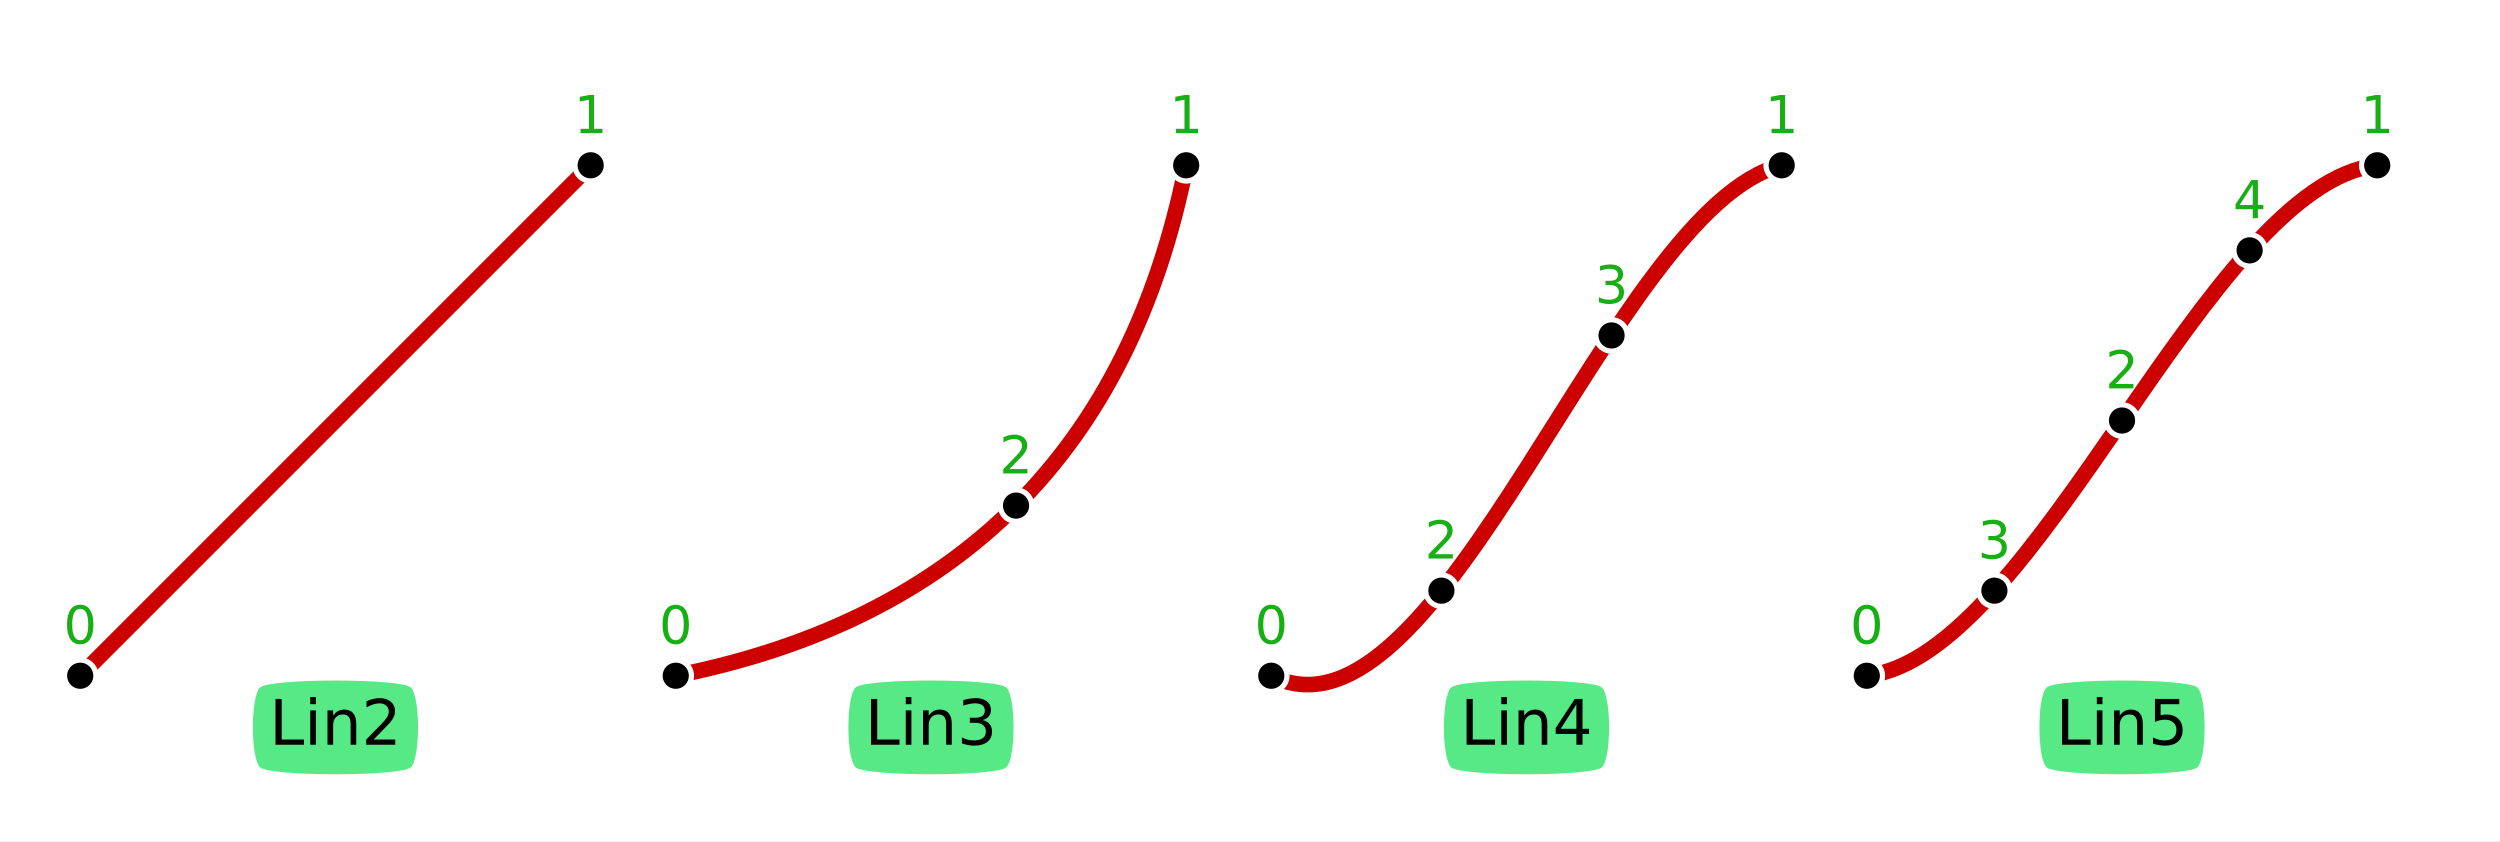
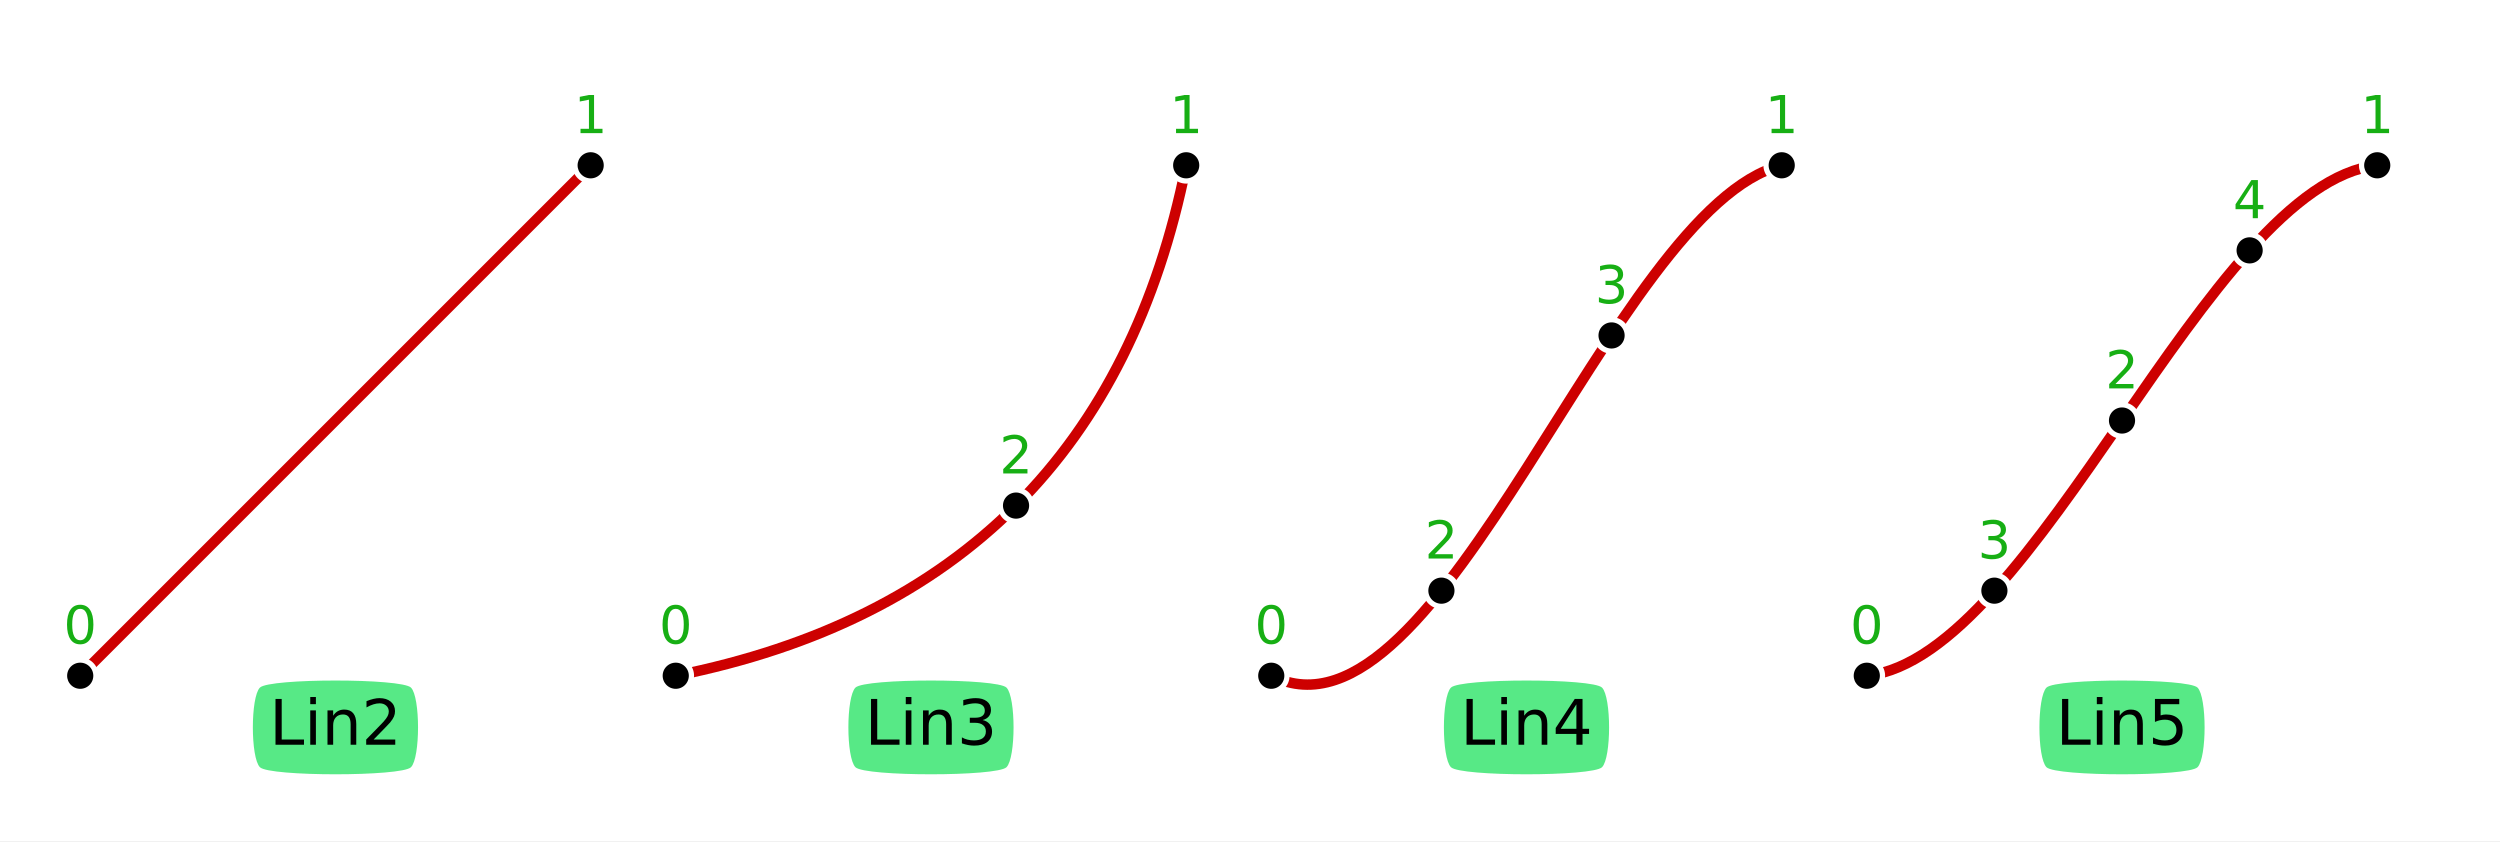
<svg xmlns="http://www.w3.org/2000/svg" xmlns:xlink="http://www.w3.org/1999/xlink" width="477.663pt" height="160.694pt" viewBox="0 0 477.663 160.694" version="1.1">
  <defs>
    <style type="text/css">*{stroke-linejoin: round; stroke-linecap: butt}</style>
  </defs>
  <g id="figure_1">
    <g id="patch_1">
      <path d="M 0 160.694  L 477.663 160.694  L 477.663 -0  L 0 -0  z " style="fill: #ffffff" />
    </g>
    <g id="axes_1">
      <g id="patch_2">
-         <path d="M 15.327 129.111  L 112.856 31.582  " style="fill: none; stroke: #cd0000; stroke-width: 3; stroke-linejoin: miter" />
+         <path d="M 15.327 129.111  L 112.856 31.582  " style="fill: none; stroke: #cd0000; stroke-width: 2; stroke-linejoin: miter" />
      </g>
      <g id="patch_3">
-         <path d="M 129.111 129.111  Q 210.385 112.856 226.64 31.582  " style="fill: none; stroke: #cd0000; stroke-width: 3; stroke-linejoin: miter" />
+         <path d="M 129.111 129.111  Q 210.385 112.856 226.64 31.582  " style="fill: none; stroke: #cd0000; stroke-width: 2; stroke-linejoin: miter" />
      </g>
      <g id="patch_4">
-         <path d="M 242.895 129.111  C 275.405 145.366 307.914 39.71 340.424 31.582  " style="fill: none; stroke: #cd0000; stroke-width: 3; stroke-linejoin: miter" />
+         <path d="M 242.895 129.111  C 275.405 145.366 307.914 39.71 340.424 31.582  " style="fill: none; stroke: #cd0000; stroke-width: 2; stroke-linejoin: miter" />
      </g>
      <g id="patch_5">
-         <path d="M 356.679 129.111  C 389.189 125.499 421.698 35.194 454.208 31.582  " style="fill: none; stroke: #cd0000; stroke-width: 3; stroke-linejoin: miter" />
+         <path d="M 356.679 129.111  C 389.189 125.499 421.698 35.194 454.208 31.582  " style="fill: none; stroke: #cd0000; stroke-width: 2; stroke-linejoin: miter" />
      </g>
      <g id="line2d_1">
        <defs>
-           <path id="m502927b4a3" d="M 0 3  C 0.796 3 1.559 2.684 2.121 2.121  C 2.684 1.559 3 0.796 3 0  C 3 -0.796 2.684 -1.559 2.121 -2.121  C 1.559 -2.684 0.796 -3 0 -3  C -0.796 -3 -1.559 -2.684 -2.121 -2.121  C -2.684 -1.559 -3 -0.796 -3 0  C -3 0.796 -2.684 1.559 -2.121 2.121  C -1.559 2.684 -0.796 3 0 3  z " style="stroke: #ffffff" />
+           <path id="m31d6079743" d="M 0 3  C 0.796 3 1.559 2.684 2.121 2.121  C 2.684 1.559 3 0.796 3 0  C 3 -0.796 2.684 -1.559 2.121 -2.121  C 1.559 -2.684 0.796 -3 0 -3  C -0.796 -3 -1.559 -2.684 -2.121 -2.121  C -2.684 -1.559 -3 -0.796 -3 0  C -3 0.796 -2.684 1.559 -2.121 2.121  C -1.559 2.684 -0.796 3 0 3  z " style="stroke: #ffffff" />
        </defs>
        <g>
-           <use xlink:href="#m502927b4a3" x="15.327" y="129.111" style="stroke: #ffffff" />
-           <use xlink:href="#m502927b4a3" x="112.856" y="31.582" style="stroke: #ffffff" />
-           <use xlink:href="#m502927b4a3" x="129.111" y="129.111" style="stroke: #ffffff" />
-           <use xlink:href="#m502927b4a3" x="226.64" y="31.582" style="stroke: #ffffff" />
-           <use xlink:href="#m502927b4a3" x="194.131" y="96.602" style="stroke: #ffffff" />
-           <use xlink:href="#m502927b4a3" x="242.895" y="129.111" style="stroke: #ffffff" />
-           <use xlink:href="#m502927b4a3" x="340.424" y="31.582" style="stroke: #ffffff" />
-           <use xlink:href="#m502927b4a3" x="275.405" y="112.856" style="stroke: #ffffff" />
-           <use xlink:href="#m502927b4a3" x="307.914" y="64.092" style="stroke: #ffffff" />
-           <use xlink:href="#m502927b4a3" x="356.679" y="129.111" style="stroke: #ffffff" />
-           <use xlink:href="#m502927b4a3" x="454.208" y="31.582" style="stroke: #ffffff" />
-           <use xlink:href="#m502927b4a3" x="405.443" y="80.347" style="stroke: #ffffff" />
-           <use xlink:href="#m502927b4a3" x="381.061" y="112.856" style="stroke: #ffffff" />
-           <use xlink:href="#m502927b4a3" x="429.826" y="47.837" style="stroke: #ffffff" />
+           <use xlink:href="#m31d6079743" x="15.327" y="129.111" style="stroke: #ffffff" />
+           <use xlink:href="#m31d6079743" x="112.856" y="31.582" style="stroke: #ffffff" />
+           <use xlink:href="#m31d6079743" x="129.111" y="129.111" style="stroke: #ffffff" />
+           <use xlink:href="#m31d6079743" x="226.64" y="31.582" style="stroke: #ffffff" />
+           <use xlink:href="#m31d6079743" x="194.131" y="96.602" style="stroke: #ffffff" />
+           <use xlink:href="#m31d6079743" x="242.895" y="129.111" style="stroke: #ffffff" />
+           <use xlink:href="#m31d6079743" x="340.424" y="31.582" style="stroke: #ffffff" />
+           <use xlink:href="#m31d6079743" x="275.405" y="112.856" style="stroke: #ffffff" />
+           <use xlink:href="#m31d6079743" x="307.914" y="64.092" style="stroke: #ffffff" />
+           <use xlink:href="#m31d6079743" x="356.679" y="129.111" style="stroke: #ffffff" />
+           <use xlink:href="#m31d6079743" x="454.208" y="31.582" style="stroke: #ffffff" />
+           <use xlink:href="#m31d6079743" x="405.443" y="80.347" style="stroke: #ffffff" />
+           <use xlink:href="#m31d6079743" x="381.061" y="112.856" style="stroke: #ffffff" />
+           <use xlink:href="#m31d6079743" x="429.826" y="47.837" style="stroke: #ffffff" />
        </g>
      </g>
      <g id="text_1">
-         <g style="fill: #17af14" transform="translate(12.14617 122.9679)scale(0.1 -0.1)">
+         <g style="fill: #17af14" transform="translate(12.14617 122.9679) scale(0.1 -0.1)">
          <defs>
            <path id="DejaVuSans-30" d="M 2034 4250  Q 1547 4250 1301 3770  Q 1056 3291 1056 2328  Q 1056 1369 1301 889  Q 1547 409 2034 409  Q 2525 409 2770 889  Q 3016 1369 3016 2328  Q 3016 3291 2770 3770  Q 2525 4250 2034 4250  z M 2034 4750  Q 2819 4750 3233 4129  Q 3647 3509 3647 2328  Q 3647 1150 3233 529  Q 2819 -91 2034 -91  Q 1250 -91 836 529  Q 422 1150 422 2328  Q 422 3509 836 4129  Q 1250 4750 2034 4750  z " transform="scale(0.015625)" />
          </defs>
          <use xlink:href="#DejaVuSans-30" />
        </g>
      </g>
      <g id="text_2">
-         <g style="fill: #17af14" transform="translate(109.6752 25.43886)scale(0.1 -0.1)">
+         <g style="fill: #17af14" transform="translate(109.6752 25.43886) scale(0.1 -0.1)">
          <defs>
            <path id="DejaVuSans-31" d="M 794 531  L 1825 531  L 1825 4091  L 703 3866  L 703 4441  L 1819 4666  L 2450 4666  L 2450 531  L 3481 531  L 3481 0  L 794 0  L 794 531  z " transform="scale(0.015625)" />
          </defs>
          <use xlink:href="#DejaVuSans-31" />
        </g>
      </g>
      <g id="text_3">
-         <g style="fill: #17af14" transform="translate(125.93 122.9679)scale(0.1 -0.1)">
+         <g style="fill: #17af14" transform="translate(125.93 122.9679) scale(0.1 -0.1)">
          <use xlink:href="#DejaVuSans-30" />
        </g>
      </g>
      <g id="text_4">
-         <g style="fill: #17af14" transform="translate(223.459 25.43886)scale(0.1 -0.1)">
+         <g style="fill: #17af14" transform="translate(223.459 25.43886) scale(0.1 -0.1)">
          <use xlink:href="#DejaVuSans-31" />
        </g>
      </g>
      <g id="text_5">
-         <g style="fill: #17af14" transform="translate(190.9493 90.45819)scale(0.1 -0.1)">
+         <g style="fill: #17af14" transform="translate(190.9493 90.45819) scale(0.1 -0.1)">
          <defs>
            <path id="DejaVuSans-32" d="M 1228 531  L 3431 531  L 3431 0  L 469 0  L 469 531  Q 828 903 1448 1529  Q 2069 2156 2228 2338  Q 2531 2678 2651 2914  Q 2772 3150 2772 3378  Q 2772 3750 2511 3984  Q 2250 4219 1831 4219  Q 1534 4219 1204 4116  Q 875 4013 500 3803  L 500 4441  Q 881 4594 1212 4672  Q 1544 4750 1819 4750  Q 2544 4750 2975 4387  Q 3406 4025 3406 3419  Q 3406 3131 3298 2873  Q 3191 2616 2906 2266  Q 2828 2175 2409 1742  Q 1991 1309 1228 531  z " transform="scale(0.015625)" />
          </defs>
          <use xlink:href="#DejaVuSans-32" />
        </g>
      </g>
      <g id="text_6">
-         <g style="fill: #17af14" transform="translate(239.7138 122.9679)scale(0.1 -0.1)">
+         <g style="fill: #17af14" transform="translate(239.7138 122.9679) scale(0.1 -0.1)">
          <use xlink:href="#DejaVuSans-30" />
        </g>
      </g>
      <g id="text_7">
-         <g style="fill: #17af14" transform="translate(337.2428 25.43886)scale(0.1 -0.1)">
+         <g style="fill: #17af14" transform="translate(337.2428 25.43886) scale(0.1 -0.1)">
          <use xlink:href="#DejaVuSans-31" />
        </g>
      </g>
      <g id="text_8">
-         <g style="fill: #17af14" transform="translate(272.2235 106.713)scale(0.1 -0.1)">
+         <g style="fill: #17af14" transform="translate(272.2235 106.713) scale(0.1 -0.1)">
          <use xlink:href="#DejaVuSans-32" />
        </g>
      </g>
      <g id="text_9">
-         <g style="fill: #17af14" transform="translate(304.7332 57.94852)scale(0.1 -0.1)">
+         <g style="fill: #17af14" transform="translate(304.7332 57.94852) scale(0.1 -0.1)">
          <defs>
            <path id="DejaVuSans-33" d="M 2597 2516  Q 3050 2419 3304 2112  Q 3559 1806 3559 1356  Q 3559 666 3084 287  Q 2609 -91 1734 -91  Q 1441 -91 1130 -33  Q 819 25 488 141  L 488 750  Q 750 597 1062 519  Q 1375 441 1716 441  Q 2309 441 2620 675  Q 2931 909 2931 1356  Q 2931 1769 2642 2001  Q 2353 2234 1838 2234  L 1294 2234  L 1294 2753  L 1863 2753  Q 2328 2753 2575 2939  Q 2822 3125 2822 3475  Q 2822 3834 2567 4026  Q 2313 4219 1838 4219  Q 1578 4219 1281 4162  Q 984 4106 628 3988  L 628 4550  Q 988 4650 1302 4700  Q 1616 4750 1894 4750  Q 2613 4750 3031 4423  Q 3450 4097 3450 3541  Q 3450 3153 3228 2886  Q 3006 2619 2597 2516  z " transform="scale(0.015625)" />
          </defs>
          <use xlink:href="#DejaVuSans-33" />
        </g>
      </g>
      <g id="text_10">
-         <g style="fill: #17af14" transform="translate(353.4977 122.9679)scale(0.1 -0.1)">
+         <g style="fill: #17af14" transform="translate(353.4977 122.9679) scale(0.1 -0.1)">
          <use xlink:href="#DejaVuSans-30" />
        </g>
      </g>
      <g id="text_11">
-         <g style="fill: #17af14" transform="translate(451.0267 25.43886)scale(0.1 -0.1)">
+         <g style="fill: #17af14" transform="translate(451.0267 25.43886) scale(0.1 -0.1)">
          <use xlink:href="#DejaVuSans-31" />
        </g>
      </g>
      <g id="text_12">
-         <g style="fill: #17af14" transform="translate(402.2622 74.20336)scale(0.1 -0.1)">
+         <g style="fill: #17af14" transform="translate(402.2622 74.20336) scale(0.1 -0.1)">
          <use xlink:href="#DejaVuSans-32" />
        </g>
      </g>
      <g id="text_13">
-         <g style="fill: #17af14" transform="translate(377.8799 106.713)scale(0.1 -0.1)">
+         <g style="fill: #17af14" transform="translate(377.8799 106.713) scale(0.1 -0.1)">
          <use xlink:href="#DejaVuSans-33" />
        </g>
      </g>
      <g id="text_14">
-         <g style="fill: #17af14" transform="translate(426.6444 41.69369)scale(0.1 -0.1)">
+         <g style="fill: #17af14" transform="translate(426.6444 41.69369) scale(0.1 -0.1)">
          <defs>
            <path id="DejaVuSans-34" d="M 2419 4116  L 825 1625  L 2419 1625  L 2419 4116  z M 2253 4666  L 3047 4666  L 3047 1625  L 3713 1625  L 3713 1100  L 3047 1100  L 3047 0  L 2419 0  L 2419 1100  L 313 1100  L 313 1709  L 2253 4666  z " transform="scale(0.015625)" />
          </defs>
          <use xlink:href="#DejaVuSans-34" />
        </g>
      </g>
      <g id="text_15">
        <g id="patch_6">
          <path d="M 49.662 146.589  C 51.462 148.389 76.722 148.389 78.522 146.589  C 80.322 144.789 80.322 133.175 78.522 131.375  C 76.722 129.575 51.462 129.575 49.662 131.375  C 47.862 133.175 47.862 144.789 49.662 146.589  z " style="fill: #57e986" />
        </g>
-         <g transform="translate(51.46192 142.2931)scale(0.12 -0.12)">
+         <g transform="translate(51.46192 142.2931) scale(0.12 -0.12)">
          <defs>
            <path id="DejaVuSans-4c" d="M 628 4666  L 1259 4666  L 1259 531  L 3531 531  L 3531 0  L 628 0  L 628 4666  z " transform="scale(0.015625)" />
            <path id="DejaVuSans-69" d="M 603 3500  L 1178 3500  L 1178 0  L 603 0  L 603 3500  z M 603 4863  L 1178 4863  L 1178 4134  L 603 4134  L 603 4863  z " transform="scale(0.015625)" />
            <path id="DejaVuSans-6e" d="M 3513 2113  L 3513 0  L 2938 0  L 2938 2094  Q 2938 2591 2744 2837  Q 2550 3084 2163 3084  Q 1697 3084 1428 2787  Q 1159 2491 1159 1978  L 1159 0  L 581 0  L 581 3500  L 1159 3500  L 1159 2956  Q 1366 3272 1645 3428  Q 1925 3584 2291 3584  Q 2894 3584 3203 3211  Q 3513 2838 3513 2113  z " transform="scale(0.015625)" />
          </defs>
          <use xlink:href="#DejaVuSans-4c" />
          <use xlink:href="#DejaVuSans-69" x="55.713" />
          <use xlink:href="#DejaVuSans-6e" x="83.496" />
          <use xlink:href="#DejaVuSans-32" x="146.875" />
        </g>
      </g>
      <g id="text_16">
        <g id="patch_7">
          <path d="M 163.446 146.589  C 165.246 148.389 190.506 148.389 192.306 146.589  C 194.106 144.789 194.106 133.175 192.306 131.375  C 190.506 129.575 165.246 129.575 163.446 131.375  C 161.646 133.175 161.646 144.789 163.446 146.589  z " style="fill: #57e986" />
        </g>
-         <g transform="translate(165.2458 142.2931)scale(0.12 -0.12)">
+         <g transform="translate(165.2458 142.2931) scale(0.12 -0.12)">
          <use xlink:href="#DejaVuSans-4c" />
          <use xlink:href="#DejaVuSans-69" x="55.713" />
          <use xlink:href="#DejaVuSans-6e" x="83.496" />
          <use xlink:href="#DejaVuSans-33" x="146.875" />
        </g>
      </g>
      <g id="text_17">
        <g id="patch_8">
          <path d="M 277.23 146.589  C 279.03 148.389 304.29 148.389 306.09 146.589  C 307.89 144.789 307.89 133.175 306.09 131.375  C 304.29 129.575 279.03 129.575 277.23 131.375  C 275.43 133.175 275.43 144.789 277.23 146.589  z " style="fill: #57e986" />
        </g>
-         <g transform="translate(279.0296 142.2931)scale(0.12 -0.12)">
+         <g transform="translate(279.0296 142.2931) scale(0.12 -0.12)">
          <use xlink:href="#DejaVuSans-4c" />
          <use xlink:href="#DejaVuSans-69" x="55.713" />
          <use xlink:href="#DejaVuSans-6e" x="83.496" />
          <use xlink:href="#DejaVuSans-34" x="146.875" />
        </g>
      </g>
      <g id="text_18">
        <g id="patch_9">
          <path d="M 391.013 146.589  C 392.813 148.389 418.073 148.389 419.873 146.589  C 421.673 144.789 421.673 133.175 419.873 131.375  C 418.073 129.575 392.813 129.575 391.013 131.375  C 389.213 133.175 389.213 144.789 391.013 146.589  z " style="fill: #57e986" />
        </g>
-         <g transform="translate(392.8134 142.2931)scale(0.12 -0.12)">
+         <g transform="translate(392.8134 142.2931) scale(0.12 -0.12)">
          <defs>
            <path id="DejaVuSans-35" d="M 691 4666  L 3169 4666  L 3169 4134  L 1269 4134  L 1269 2991  Q 1406 3038 1543 3061  Q 1681 3084 1819 3084  Q 2600 3084 3056 2656  Q 3513 2228 3513 1497  Q 3513 744 3044 326  Q 2575 -91 1722 -91  Q 1428 -91 1123 -41  Q 819 9 494 109  L 494 744  Q 775 591 1075 516  Q 1375 441 1709 441  Q 2250 441 2565 725  Q 2881 1009 2881 1497  Q 2881 1984 2565 2268  Q 2250 2553 1709 2553  Q 1456 2553 1204 2497  Q 953 2441 691 2322  L 691 4666  z " transform="scale(0.015625)" />
          </defs>
          <use xlink:href="#DejaVuSans-4c" />
          <use xlink:href="#DejaVuSans-69" x="55.713" />
          <use xlink:href="#DejaVuSans-6e" x="83.496" />
          <use xlink:href="#DejaVuSans-35" x="146.875" />
        </g>
      </g>
    </g>
  </g>
</svg>
